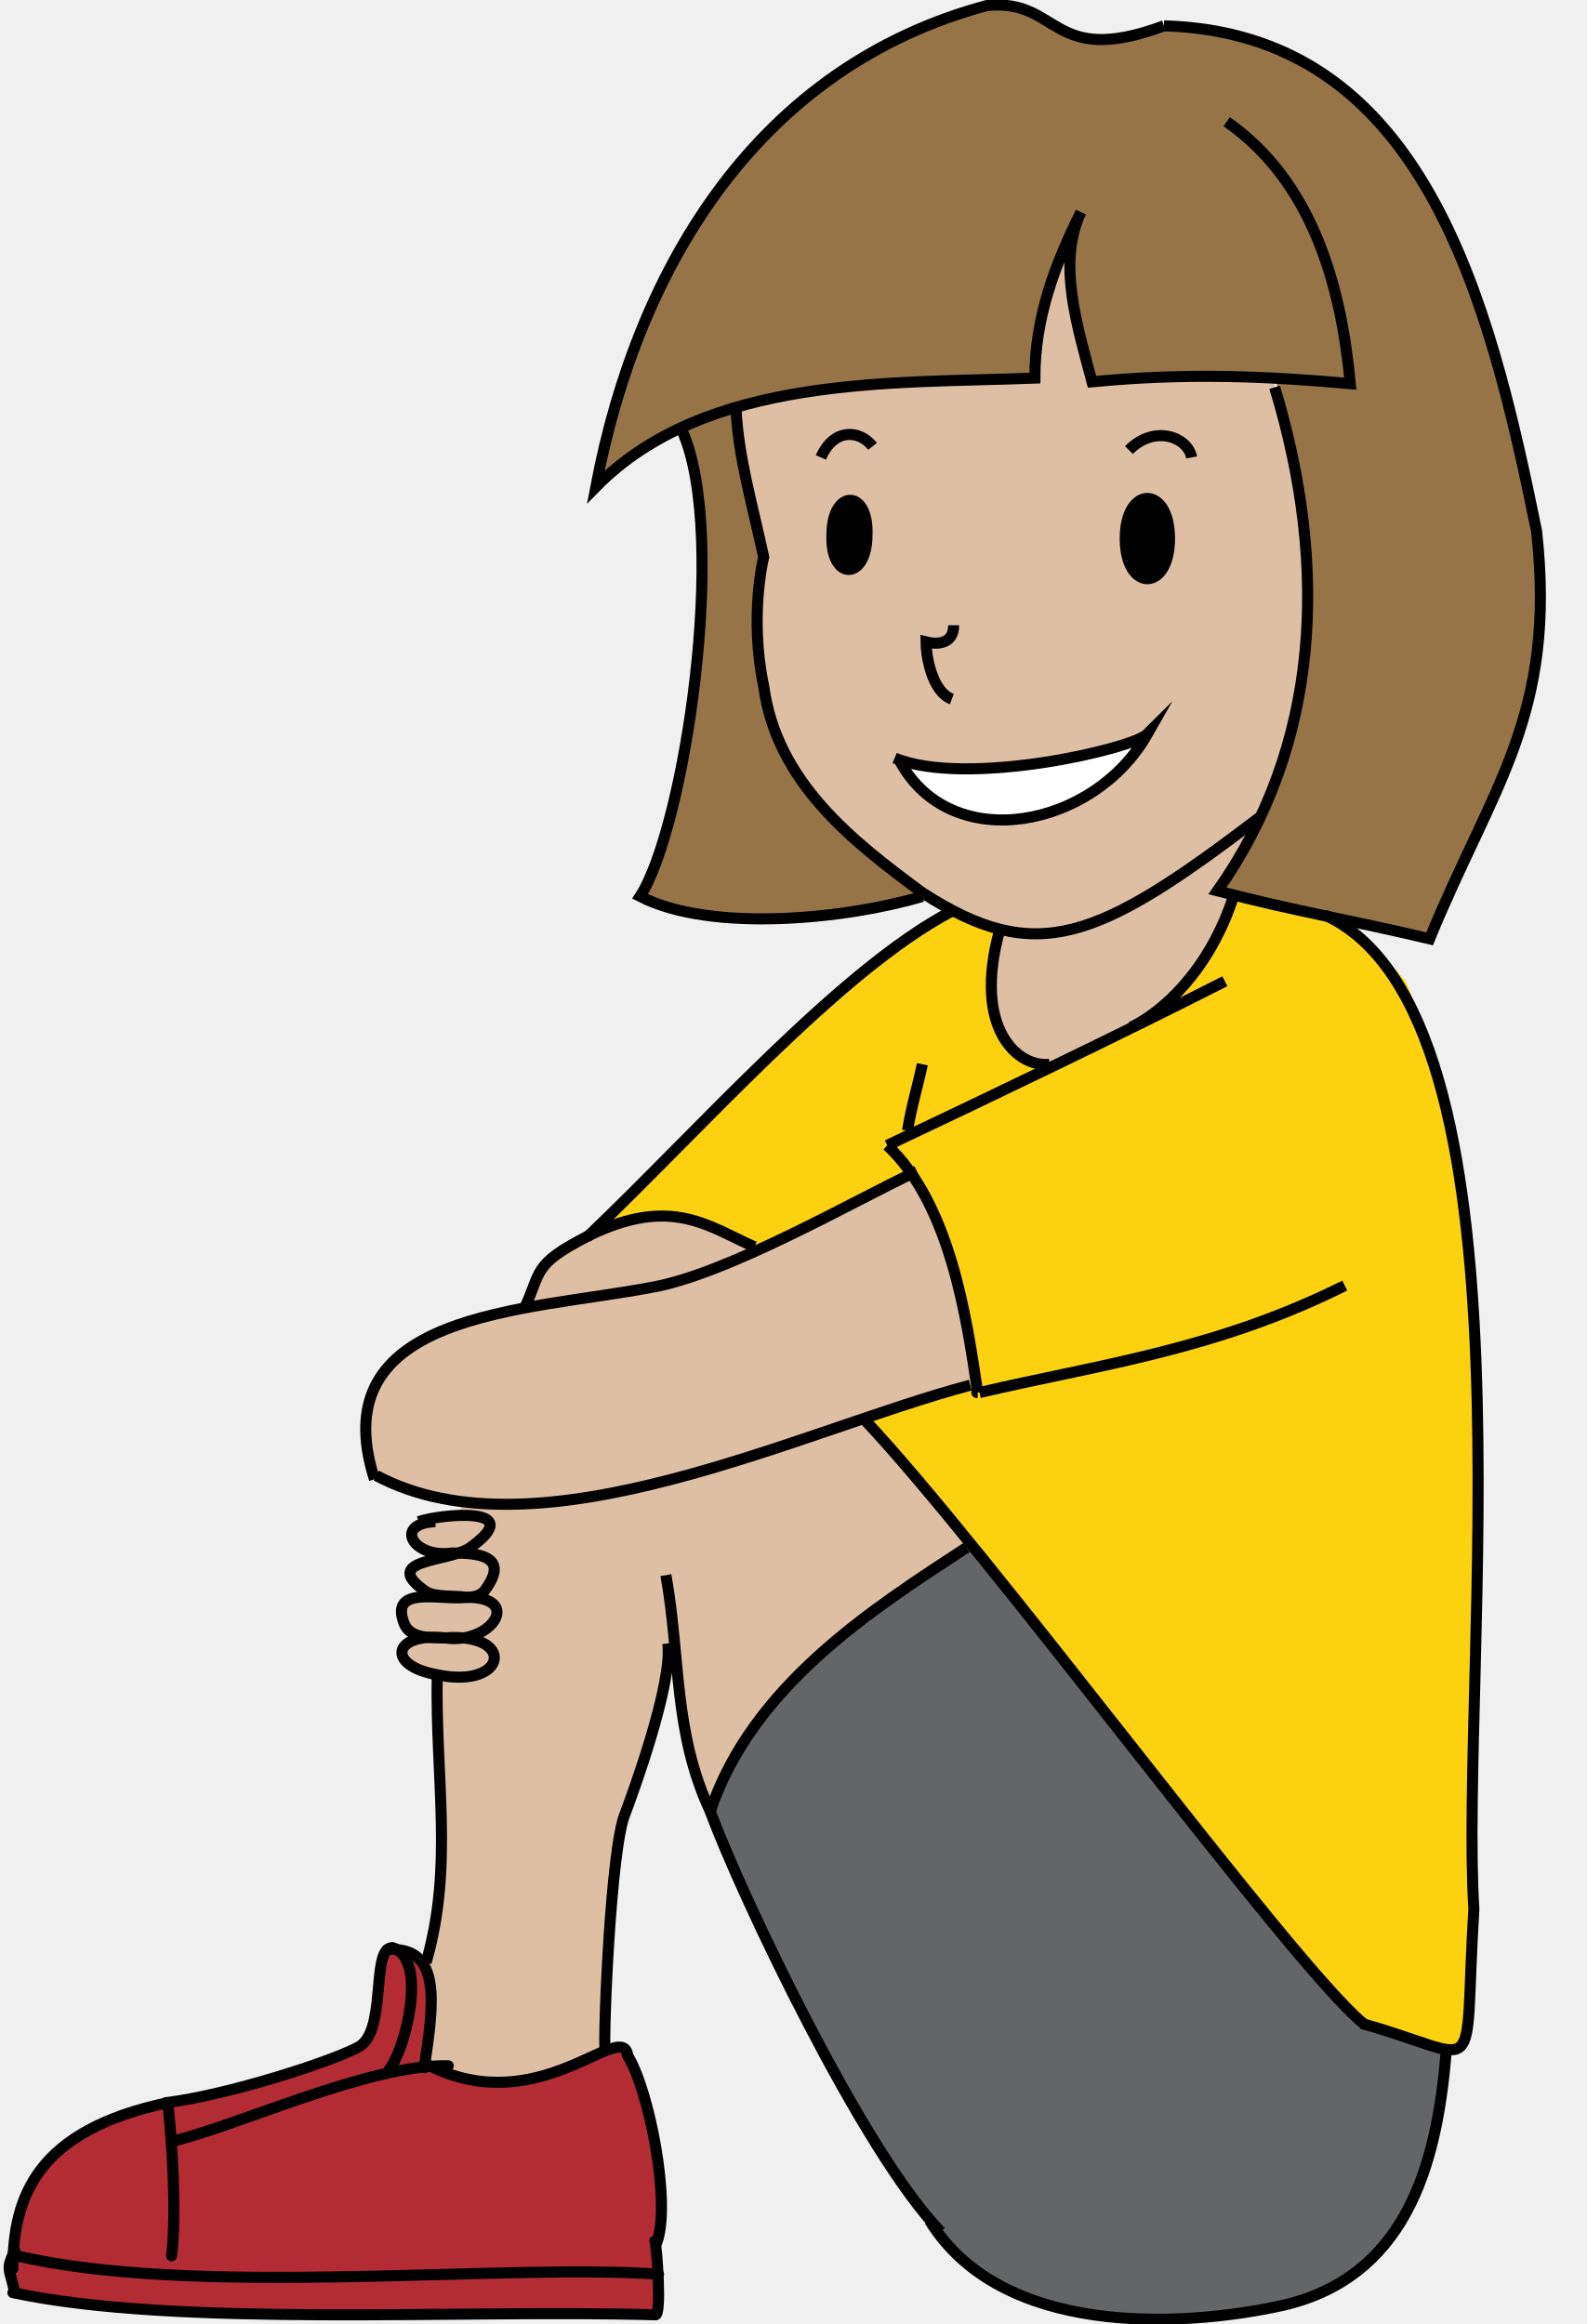
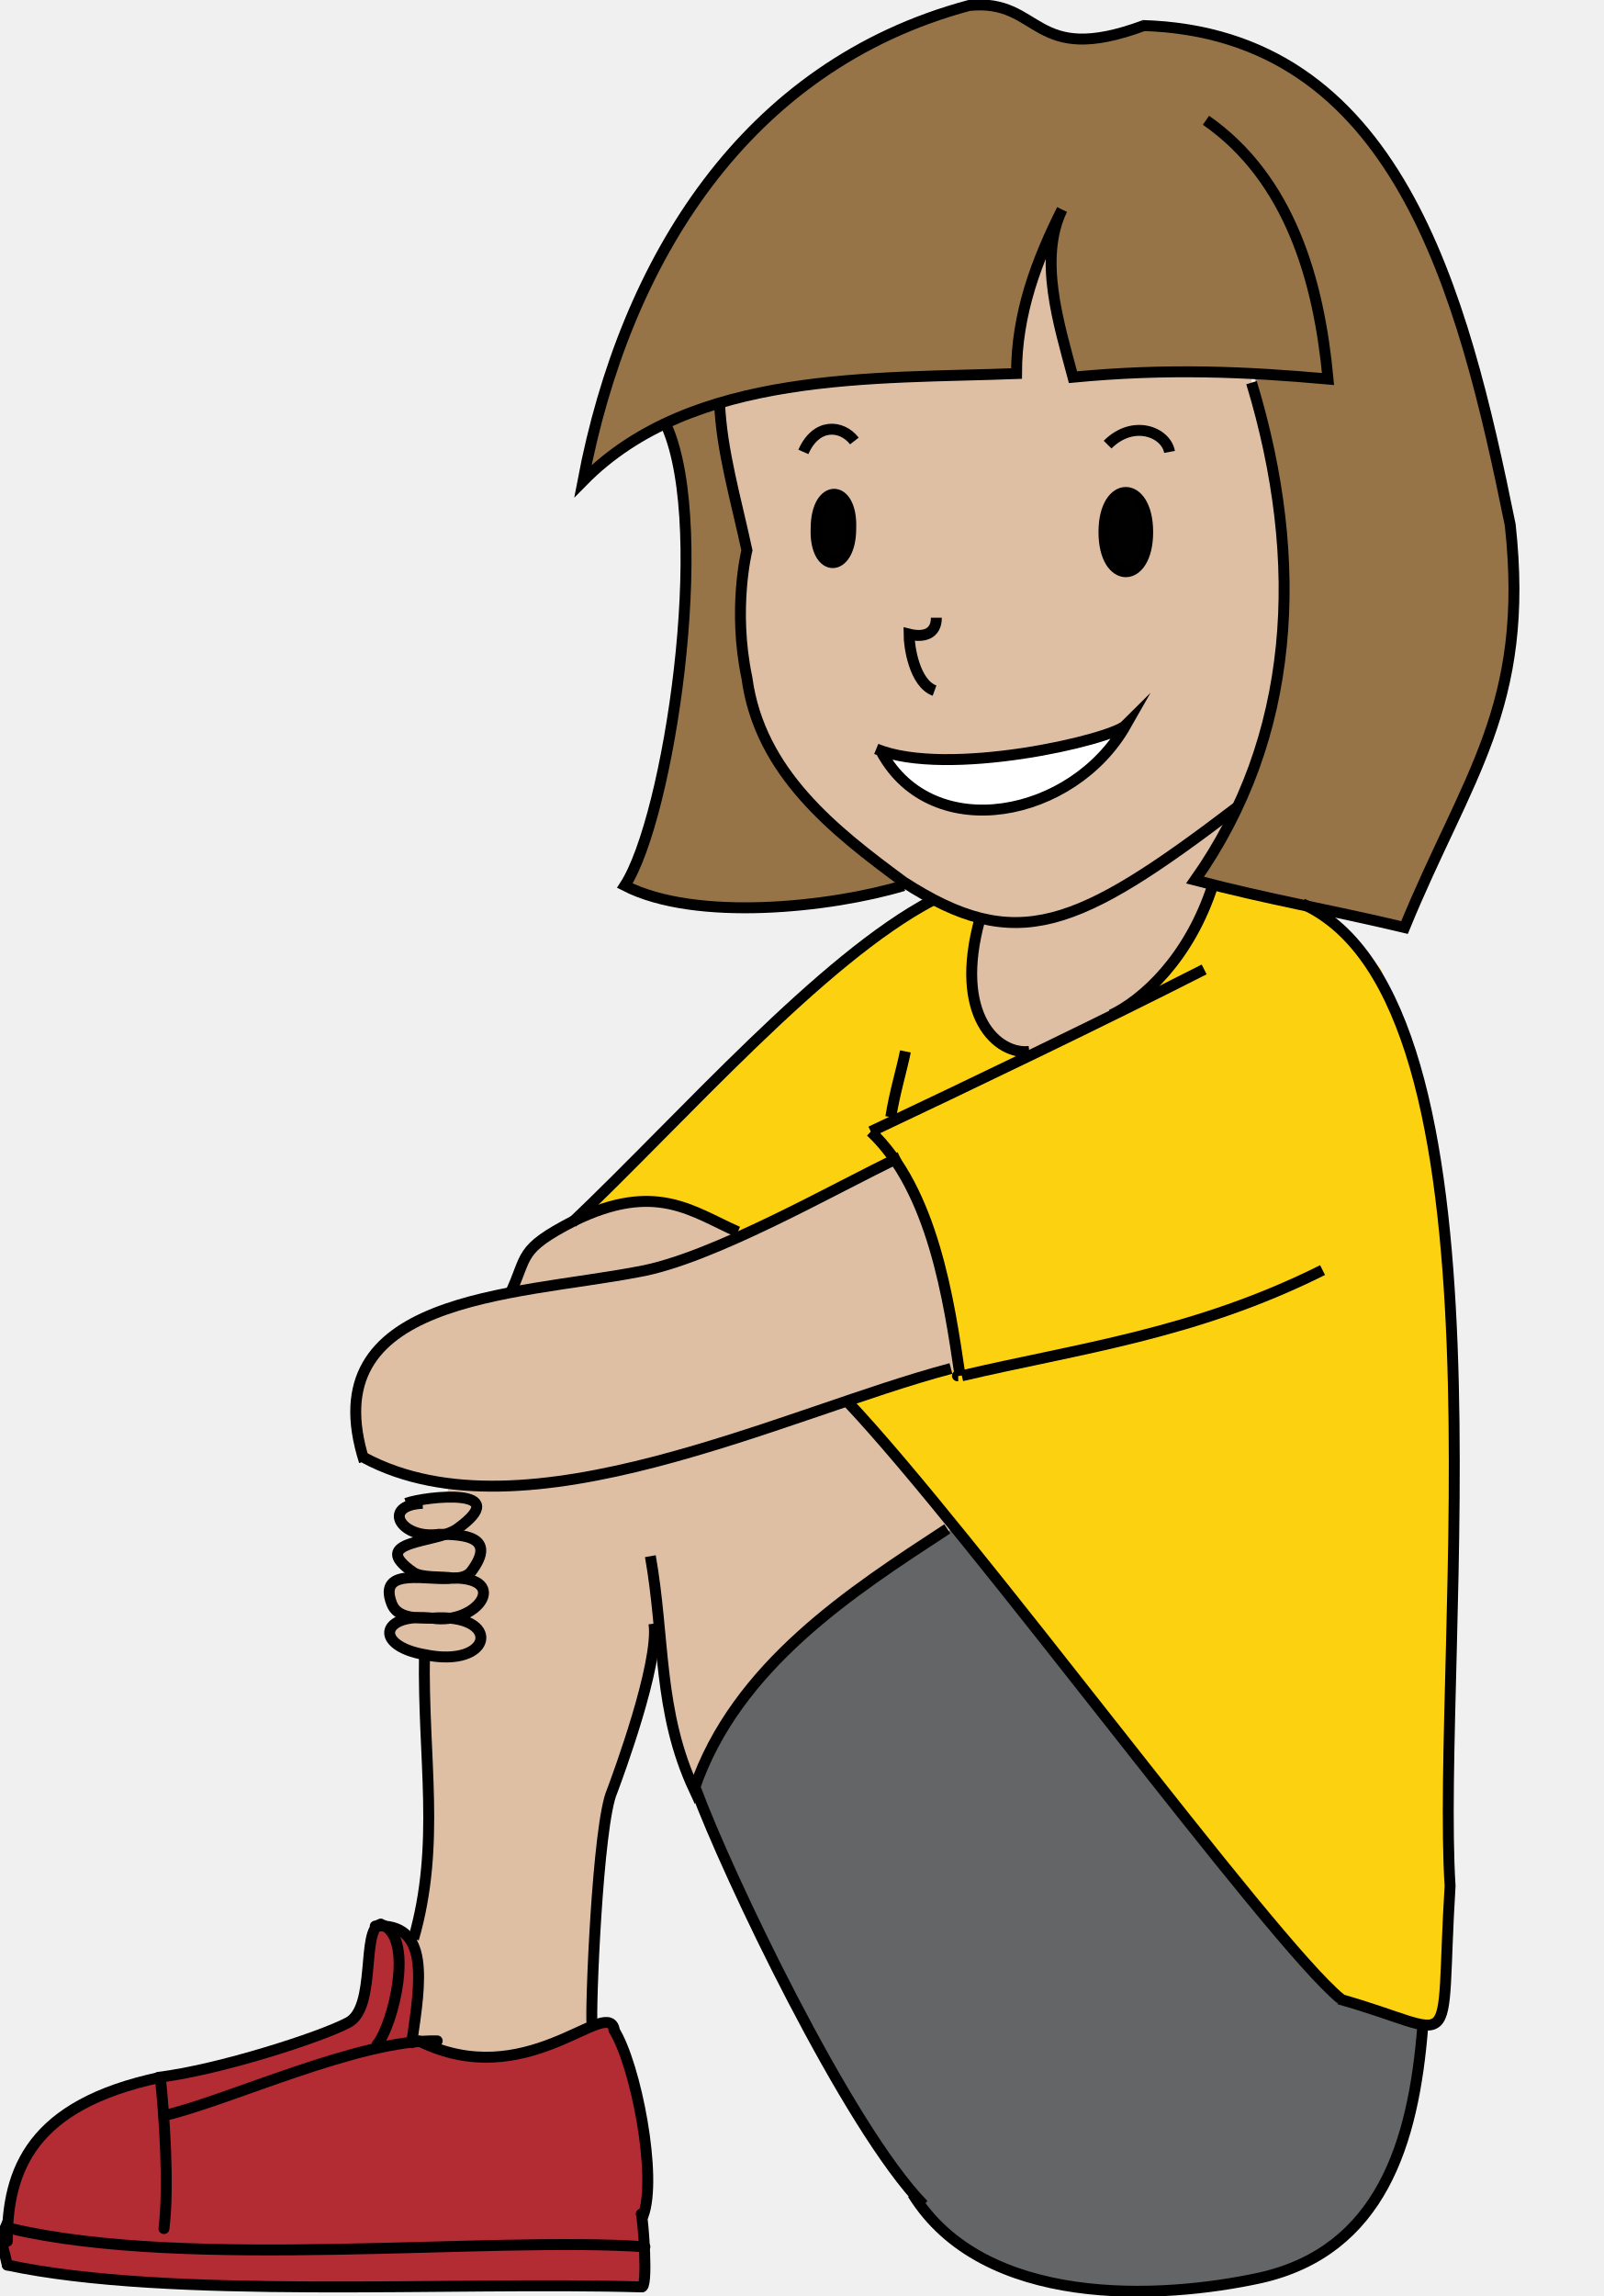
- <svg xmlns="http://www.w3.org/2000/svg" id="USA" width="86" height="126" viewBox="0 0 86 126">
+ <svg xmlns="http://www.w3.org/2000/svg" id="USA" width="88" height="126" viewBox="0 0 88 126">
  <defs>
    <style>.cls-1{fill:#b32b33;}.cls-1,.cls-2,.cls-3,.cls-4,.cls-5,.cls-6,.cls-7{stroke-width:0px;}.cls-2{fill:#dfbfa4;}.cls-3{fill:#010101;}.cls-8{stroke-linecap:round;stroke-linejoin:round;}.cls-8,.cls-9{fill:none;stroke:#000;stroke-width:.6px;}.cls-9{stroke-miterlimit:10;}.cls-4{fill:#636566;}.cls-5{fill:#967447;}.cls-6{fill:#fcd10f;}.cls-7{fill:#fff;}</style>
  </defs>
-   <path class="cls-4" d="M50.4,120.4c-3.7-4.2-10.4-17.9-11.9-22.2,2.3-6.9,8.8-11,14.2-14.4,7.1,8.8,18.2,23.3,21.2,25.9,2.5.5,2.2.8,4.5,1.4-.5,6.4-2.2,12.3-8.9,13.9-5.5,1.2-15.2,1.7-19.1-4.6h0Z" />
-   <path class="cls-3" d="M62.2,27c1.5,0,1.5,4.5,0,4.5-1.5,0-1.5-4.5,0-4.5Z" />
-   <path class="cls-7" d="M62.2,39.8c-2.9,5.1-10.6,6.6-13.4,1.5h0c4,1.3,12.7-.7,13.4-1.5Z" />
-   <path class="cls-6" d="M76.2,53.2c-3.5-4.2-4.9-3.5-9.2-4.7-2.1,6.4-5.9,7.2-10,9.3h0c-1.7,0-4.2-2-2.7-7.5-.9-.2-1.7-.6-2.6-1-6.1,3.2-13.7,11.9-19.8,17.7,4.5-2.3,6.5-.6,9,.6v.3c3.2-1.4,6.6-3.2,8.7-4.2,2,3.1,3.1,8.2,3.4,11.4-2.3.5-4.4,1.4-6.1,1.9,6.9,7.3,23.2,29.5,27,32.7,6.8,1.9,5.4,3.5,6.1-6.2-.3-14.8,1.7-37.5-3.8-50.3Z" />
-   <path class="cls-5" d="M83.3,28.8c-2.6-12.8-6.2-27-20.2-27.4-6.2,2.3-5.6-1.5-9.6-1.1-12.3,3.3-18.9,14-21.2,26.1,1.3-1.4,2.9-2.4,4.6-3.2,2.6,5.7.2,21.6-2.2,25.4,3.8,2,11.3,1.2,15.3,0h0c-6.8-4.2-10.4-11.6-8.6-18.4-.6-2.8-1.4-5.5-1.5-8.2,5.2-1.5,11.2-1.4,16.2-1.6,0-3.3,1.1-6.2,2.5-9-1.3,2.7-.2,6.2.6,9.2,3.7-.3,7-.3,9.9-.2,2.6,10.1,2.6,19.9-3.1,27.8,4.2,1.1,7.3,1.6,11.5,2.6,3.4-8.3,6.9-12.1,5.8-22.1Z" />
-   <path class="cls-3" d="M46,27.1c1.3,0,1.3,3.9,0,3.9-1.3,0-1.3-3.9,0-3.9Z" />
-   <path class="cls-2" d="M69.1,21v-.5c-2.8-.1-6.2-.2-9.8.2-.8-2.9-1.9-6.5-.6-9.2-1.4,2.8-2.5,5.7-2.5,9-5,.1-11,0-16.2,1.6.1,2.7.9,5.3,1.5,8.2,0,0-.8,3.2,0,7,1.2,6.3,7,11,12.7,13.2-1.5,5.5,1,7.5,2.7,7.3h0c4.1-1.9,7.9-2.8,10-9.2-.3,0-.6-.2-.9-.2,5.5-7.8,6.1-17.3,3.1-27.3ZM62.2,27c1.5,0,1.5,4.5,0,4.5-1.5,0-1.5-4.5,0-4.5ZM46,31c-1.3,0-1.3-3.9,0-3.9,1.3,0,1.3,3.9,0,3.9ZM53.1,44.3c-2.3-.3-3.3-1.3-4.3-3h0c4,1.3,12.7-.7,13.4-1.5-2.5,3.9-5.3,4.7-9.1,4.5Z" />
-   <path class="cls-2" d="M53,75c-.4-3.2-1.5-8.3-3.4-11.4-2.1,1-5.5,2.8-8.6,4.2v-.3c-2.7-1.1-4.6-2.8-9.2-.6-3.1,1.6-2.5,1.9-3.5,4-4.9.5-10.2,3.5-8.1,9h0c1.3.9,3,1.3,4.8,1.5,0,.1,0,.6-.1.7-.8,0-1.7.2-2.3.3h.9c-2.3,0-1.3,2,.9,1.7,0,0,0,.1,0,.2-1.5.4-3.4.6-1.3,2,.2.1.5.2.9.2,0,0,0,0,0,0-2.9-.6-3,2.3-.2,2.2h0c-2.8-.2-2.5,1.7,0,2-.1,5.7.9,10.3-.6,15.5h-.3c.7.9.8,2.9.2,5.6.2,0,.3,0,.4,0v.2c4.8,2,7.8,0,9.4-.8-.2-.7.3-11.1,1.1-12.9.3-.7,2.5-6.9,2.4-9h.3c.3,3.1.5,5.9,1.9,8.9,2.3-6.9,8.8-11,14.2-14.4-2.8-3.5-5-6.1-5.8-6.8,1.7-.5,3.8-1.5,6.1-1.9Z" />
-   <path class="cls-1" d="M35.6,121.6h0c.8-2.1-.4-8.3-1.6-10.2-.5-1.7-4.9,3.5-10.6.7v-.2c0,0-.2,0-.4,0,.5-3.4,1-6.3-1.9-6.3-.8.3-.1,4.6-1.6,5.4-7.2,3.7-20.1,1.8-18.7,13.3,8.9,1.9,24.2.9,34.8,1.2.4.2.1-3.8,0-4Z" />
-   <path class="cls-9" d="M63.1,1.4c-6.2,2.3-5.6-1.5-9.6-1.1-12.3,3.3-18.9,14-21.2,26.1,6-6.1,16.1-5.6,23.8-5.9,0-3.3,1.1-6.2,2.5-9-1.3,2.7-.2,6.2.6,9.2,5.2-.5,9.5-.3,14,.1-.5-5.4-2.1-11-6.7-14.2" />
-   <path class="cls-9" d="M50,48.6c-4,1.2-11.4,2-15.3,0,2.4-3.7,4.8-19.5,2.3-25.2" />
-   <path class="cls-9" d="M69.1,21c3,9.9,2.4,19.5-3.1,27.3,4.2,1.1,7.3,1.6,11.5,2.6,3.4-8.3,6.9-12.1,5.8-22.1-2.6-12.8-6.2-27-20.2-27.4" />
-   <path class="cls-9" d="M39.9,22.1c.1,2.6.9,5.3,1.5,8.1,0,0-.8,3.2,0,7,.7,5.2,4.8,8.4,8.6,11.2,6.2,4,9.5,2.6,18.3-4.1" />
-   <path class="cls-9" d="M44.5,24.8c.7-1.6,2.1-1.5,2.8-.6" />
-   <path class="cls-9" d="M61.2,24.4c1.4-1.4,3.2-.7,3.4.4" />
-   <path class="cls-9" d="M47,29c0,2.5-2,2.5-1.9,0,0-2.5,2-2.5,1.9,0Z" />
-   <path class="cls-9" d="M63.4,29.2c0,2.9-2.4,2.9-2.4,0,0-2.9,2.4-2.9,2.4,0Z" />
-   <path class="cls-9" d="M51.7,33.9c0,.9-.7,1.1-1.5.9,0,.7.3,2.7,1.4,3.1" />
-   <path class="cls-9" d="M48.5,41.1c3.9,1.6,12.9-.5,13.7-1.3-2.9,5.1-10.6,6.6-13.4,1.5" />
-   <path class="cls-9" d="M71.8,49.6c11.9,5.4,7.3,41.2,8.1,53.9-.6,9.7.7,8.1-6.1,6.2" />
-   <path class="cls-9" d="M49.2,61.3c.2-1.3.6-2.6.8-3.6" />
-   <path class="cls-9" d="M49.7,63.5c-3.4,1.6-10.3,5.6-14.4,6.3-6.8,1.3-17.9,1.3-15,10.4" />
-   <path class="cls-9" d="M66.4,53.2c-5.5,2.8-12.8,6.3-18.3,8.9" />
-   <path class="cls-9" d="M52.6,75.1c-9.1,2.4-23.4,9.6-32.2,4.9" />
-   <path class="cls-9" d="M53.1,75.5s0,0,0,0" />
-   <path class="cls-9" d="M53.1,75.5s0,0,0,0" />
-   <path class="cls-9" d="M53,75.5c-.1,0,0,0,0,0h0Z" />
-   <path class="cls-9" d="M53.1,75.5s0,0,0,0" />
-   <path class="cls-9" d="M53.1,75.5s0,0,0,0" />
-   <path class="cls-9" d="M72.9,69.7c-7,3.5-13.4,4.3-19.8,5.8" />
-   <path class="cls-9" d="M51.6,49.4c-6.1,3.2-13.7,11.9-19.8,17.7" />
-   <path class="cls-9" d="M73.9,109.7c-3.9-3.2-20.2-25.5-27.1-32.8" />
-   <path class="cls-9" d="M56.9,57.7c-1.7.2-4.2-1.9-2.7-7.3" />
-   <path class="cls-9" d="M66.9,48.5c-1.3,4.1-3.9,6.4-5.6,7.2" />
-   <path class="cls-9" d="M48.1,62.1c3.4,3.2,4.3,9.3,4.9,13.4" />
-   <path class="cls-9" d="M40.9,67.6c-2.5-1.1-4.5-2.8-9-.6-3.1,1.6-2.5,1.9-3.5,4" />
-   <path class="cls-9" d="M36.2,89.1c.3,2.2-2,8.4-2.3,9.2-.8,1.8-1.2,12.1-1.1,12.8" />
-   <path class="cls-9" d="M78.4,111.2c-.5,6.4-2.3,12.3-8.9,13.8-5.5,1.2-15.2,1.7-19.1-4.6" />
-   <path class="cls-9" d="M23.7,90.8c-.1,5.7.9,10.4-.6,15.6" />
-   <path class="cls-9" d="M23.7,88.8h0" />
-   <path class="cls-9" d="M24,86.5s0,0,0,0" />
-   <path class="cls-9" d="M24.5,84.2c0,0,0,.1,0,.2" />
-   <path class="cls-9" d="M25,82c0,0,0,.1,0,.2" />
-   <path class="cls-9" d="M36.1,85.4c.8,4.5.4,8.5,2.4,12.8,2.3-6.8,8.7-10.9,13.9-14.3" />
-   <path class="cls-9" d="M51,121c-4.2-4.3-10.8-18.2-12.5-22.8" />
-   <path class="cls-8" d="M34,111.4c1.2,1.9,2.4,8.1,1.6,10.2" />
-   <path class="cls-8" d="M23.3,112c5.8,2.9,10.2-2.3,10.7-.7" />
-   <path class="cls-8" d="M35.7,123.3c-8.5-.6-25,1.3-34.8-1" />
-   <path class="cls-8" d="M24.3,112c-4.3-.1-11.5,3.3-15,4.1" />
-   <path class="cls-8" d="M.7,123c0-3.9,1.3-7.5,8.4-9,.2,1.9.5,5.9.2,8.3" />
-   <path class="cls-8" d="M21.2,105.6c-1.1.2-.2,4.6-1.8,5.4-1.5.8-7.1,2.6-10.4,3" />
-   <path class="cls-8" d="M21.1,112.2c.9-1.1,2.1-6,.2-6.6" />
-   <path class="cls-8" d="M.7,124.3c8.9,1.9,24.2.9,34.8,1.2.4.2.1-3.8,0-4" />
-   <path class="cls-8" d="M.8,122c-.5,1.1-.3.9,0,2.3" />
-   <path class="cls-8" d="M23,112.1c.5-3.4,1-6.6-2-6.4" />
-   <path class="cls-9" d="M25.3,86.6c.4,0,.8-.1,1-.4,1.4-1.9-.5-2-1.8-2-2.1.3-3.2-1.6-.9-1.7" />
-   <path class="cls-9" d="M24.1,88.8c-.9,0-1.9,0-2.2-.8-.8-2.1,2.1-1.2,3.4-1.4" />
-   <path class="cls-9" d="M22.7,82.5c1.1-.4,6-.9,2.8,1.4-1.1.8-5,.6-2.4,2.4.5.3,1.5.2,2.2.3,0,0,0,0,0,0,3.1,0,1.3,2.6-1.2,2.2,0,0,0,0,0,0-2.8-.3-3.2,1.5-.4,2,3.8.8,4.3-2.3.4-2" />
+   <path class="cls-4" d="M50.1,120.4c-3.7-4.2-10.4-17.9-11.9-22.2,2.3-6.9,8.8-11,14.2-14.4,7.1,8.8,18.2,23.3,21.2,25.9,2.5.5,2.2.8,4.5,1.4-.5,6.4-2.2,12.3-8.9,13.9-5.5,1.2-15.2,1.7-19.1-4.6h0Z" />
+   <path class="cls-3" d="M61.8,27c1.5,0,1.5,4.5,0,4.5-1.5,0-1.5-4.5,0-4.5Z" />
+   <path class="cls-7" d="M61.9,39.8c-2.9,5.1-10.6,6.6-13.4,1.5h0c4,1.3,12.7-.7,13.4-1.5Z" />
+   <path class="cls-6" d="M75.8,53.2c-3.5-4.2-4.9-3.5-9.2-4.7-2.1,6.4-5.9,7.2-10,9.3h0c-1.7,0-4.2-2-2.7-7.5-.9-.2-1.7-.6-2.6-1-6.1,3.2-13.7,11.9-19.8,17.7,4.5-2.3,6.5-.6,9,.6v.3c3.2-1.4,6.6-3.2,8.7-4.2,2,3.1,3.1,8.2,3.4,11.4-2.3.5-4.4,1.4-6.1,1.9,6.9,7.3,23.2,29.5,27,32.7,6.8,1.9,5.4,3.5,6.1-6.2-.3-14.8,1.7-37.5-3.8-50.3Z" />
+   <path class="cls-5" d="M83,28.8c-2.6-12.8-6.2-27-20.2-27.4-6.2,2.3-5.6-1.5-9.6-1.1-12.3,3.3-18.9,14-21.2,26.1,1.3-1.4,2.9-2.4,4.6-3.2,2.6,5.7.2,21.6-2.2,25.4,3.8,2,11.3,1.2,15.3,0h0c-6.8-4.2-10.4-11.6-8.6-18.4-.6-2.8-1.4-5.5-1.5-8.2,5.2-1.5,11.2-1.4,16.2-1.6,0-3.3,1.1-6.2,2.5-9-1.3,2.7-.2,6.2.6,9.2,3.7-.3,7-.3,9.9-.2,2.6,10.1,2.6,19.9-3.1,27.8,4.2,1.1,7.3,1.6,11.5,2.6,3.4-8.3,6.9-12.1,5.8-22.1Z" />
+   <path class="cls-3" d="M45.7,27.1c1.3,0,1.3,3.9,0,3.9-1.3,0-1.3-3.9,0-3.9Z" />
+   <path class="cls-2" d="M68.7,21v-.5c-2.8-.1-6.2-.2-9.8.2-.8-2.9-1.9-6.5-.6-9.2-1.4,2.8-2.5,5.7-2.5,9-5,.1-11,0-16.2,1.6.1,2.7.9,5.3,1.5,8.2,0,0-.8,3.2,0,7,1.2,6.3,7,11,12.7,13.2-1.5,5.5,1,7.5,2.7,7.3h0c4.1-1.9,7.9-2.8,10-9.2-.3,0-.6-.2-.9-.2,5.5-7.8,6.1-17.3,3.1-27.3ZM61.8,27c1.5,0,1.5,4.5,0,4.5-1.5,0-1.5-4.5,0-4.5ZM45.7,31c-1.3,0-1.3-3.9,0-3.9,1.3,0,1.3,3.9,0,3.9ZM52.7,44.3c-2.3-.3-3.3-1.3-4.3-3h0c4,1.3,12.7-.7,13.4-1.5-2.5,3.9-5.3,4.7-9.1,4.5Z" />
+   <path class="cls-2" d="M52.6,75c-.4-3.2-1.5-8.3-3.4-11.4-2.1,1-5.5,2.8-8.6,4.2v-.3c-2.7-1.1-4.6-2.8-9.2-.6-3.1,1.6-2.5,1.9-3.5,4-4.9.5-10.2,3.5-8.1,9h0c1.3.9,3,1.3,4.8,1.5,0,.1,0,.6-.1.7-.8,0-1.7.2-2.3.3h.9c-2.3,0-1.3,2,.9,1.7,0,0,0,.1,0,.2-1.5.4-3.4.6-1.3,2,.2.1.5.2.9.2,0,0,0,0,0,0-2.9-.6-3,2.3-.2,2.2h0c-2.8-.2-2.5,1.7,0,2-.1,5.7.9,10.3-.6,15.5h-.3c.7.9.8,2.9.2,5.6.2,0,.3,0,.4,0v.2c4.8,2,7.8,0,9.4-.8-.2-.7.3-11.1,1.1-12.9.3-.7,2.5-6.9,2.4-9h.3c.3,3.1.5,5.9,1.9,8.9,2.3-6.9,8.8-11,14.2-14.4-2.8-3.5-5-6.1-5.8-6.8,1.7-.5,3.8-1.5,6.1-1.9Z" />
+   <path class="cls-1" d="M35.3,121.6h0c.8-2.1-.4-8.3-1.6-10.2-.5-1.7-4.9,3.5-10.6.7v-.2c0,0-.2,0-.4,0,.5-3.4,1-6.3-1.9-6.3-.8.3-.1,4.6-1.6,5.4-7.2,3.7-20.1,1.8-18.7,13.3,8.9,1.9,24.2.9,34.8,1.2.4.2.1-3.8,0-4Z" />
+   <path class="cls-9" d="M62.8,1.4c-6.2,2.3-5.6-1.5-9.6-1.1-12.3,3.3-18.9,14-21.2,26.1,6-6.1,16.1-5.6,23.8-5.9,0-3.3,1.1-6.2,2.5-9-1.3,2.7-.2,6.2.6,9.2,5.2-.5,9.5-.3,14,.1-.5-5.4-2.1-11-6.7-14.2" />
+   <path class="cls-9" d="M49.6,48.6c-4,1.2-11.4,2-15.3,0,2.4-3.7,4.8-19.5,2.3-25.2" />
+   <path class="cls-9" d="M68.7,21c3,9.9,2.4,19.5-3.1,27.3,4.2,1.1,7.3,1.6,11.5,2.6,3.4-8.3,6.9-12.1,5.8-22.1-2.6-12.8-6.2-27-20.2-27.4" />
+   <path class="cls-9" d="M39.5,22.1c.1,2.6.9,5.3,1.5,8.1,0,0-.8,3.2,0,7,.7,5.2,4.8,8.4,8.6,11.2,6.2,4,9.5,2.6,18.3-4.1" />
+   <path class="cls-9" d="M44.1,24.8c.7-1.6,2.1-1.5,2.8-.6" />
+   <path class="cls-9" d="M60.8,24.4c1.4-1.4,3.2-.7,3.4.4" />
+   <path class="cls-9" d="M46.7,29c0,2.5-2,2.5-1.9,0,0-2.5,2-2.5,1.9,0Z" />
+   <path class="cls-9" d="M63,29.2c0,2.9-2.4,2.9-2.4,0,0-2.9,2.4-2.9,2.4,0Z" />
+   <path class="cls-9" d="M51.4,33.9c0,.9-.7,1.1-1.5.9,0,.7.3,2.7,1.4,3.1" />
+   <path class="cls-9" d="M48.1,41.1c3.9,1.6,12.9-.5,13.7-1.3-2.9,5.1-10.6,6.6-13.4,1.5" />
+   <path class="cls-9" d="M71.5,49.6c11.9,5.4,7.3,41.2,8.1,53.9-.6,9.7.7,8.1-6.1,6.2" />
+   <path class="cls-9" d="M48.9,61.3c.2-1.3.6-2.6.8-3.6" />
+   <path class="cls-9" d="M49.4,63.5c-3.4,1.6-10.3,5.6-14.4,6.3-6.8,1.3-17.9,1.3-15,10.4" />
+   <path class="cls-9" d="M66.1,53.2c-5.5,2.8-12.8,6.3-18.3,8.9" />
+   <path class="cls-9" d="M52.2,75.1c-9.1,2.4-23.4,9.6-32.2,4.9" />
+   <path class="cls-9" d="M52.7,75.5s0,0,0,0" />
+   <path class="cls-9" d="M52.7,75.5s0,0,0,0" />
+   <path class="cls-9" d="M52.6,75.5c-.1,0,0,0,0,0h0Z" />
+   <path class="cls-9" d="M52.7,75.5s0,0,0,0" />
+   <path class="cls-9" d="M52.7,75.5s0,0,0,0" />
+   <path class="cls-9" d="M72.6,69.7c-7,3.5-13.4,4.3-19.8,5.8" />
+   <path class="cls-9" d="M51.2,49.4c-6.1,3.2-13.7,11.9-19.8,17.7" />
+   <path class="cls-9" d="M73.6,109.7c-3.9-3.2-20.2-25.5-27.1-32.8" />
+   <path class="cls-9" d="M56.5,57.7c-1.7.2-4.2-1.9-2.7-7.3" />
+   <path class="cls-9" d="M66.6,48.5c-1.3,4.1-3.9,6.4-5.6,7.2" />
+   <path class="cls-9" d="M47.8,62.1c3.4,3.2,4.3,9.3,4.9,13.4" />
+   <path class="cls-9" d="M40.5,67.6c-2.5-1.1-4.5-2.8-9-.6-3.1,1.6-2.5,1.9-3.5,4" />
+   <path class="cls-9" d="M35.9,89.1c.3,2.2-2,8.4-2.3,9.2-.8,1.8-1.2,12.1-1.1,12.8" />
+   <path class="cls-9" d="M78.1,111.2c-.5,6.4-2.3,12.3-8.9,13.8-5.5,1.2-15.2,1.7-19.1-4.6" />
+   <path class="cls-9" d="M23.3,90.8c-.1,5.7.9,10.4-.6,15.6" />
+   <path class="cls-9" d="M23.4,88.8h0" />
+   <path class="cls-9" d="M23.7,86.5s0,0,0,0" />
+   <path class="cls-9" d="M24.1,84.2c0,0,0,.1,0,.2" />
+   <path class="cls-9" d="M24.7,82c0,0,0,.1,0,.2" />
+   <path class="cls-9" d="M35.7,85.4c.8,4.5.4,8.5,2.4,12.8,2.3-6.8,8.7-10.9,13.9-14.3" />
+   <path class="cls-9" d="M50.7,121c-4.2-4.3-10.8-18.2-12.5-22.8" />
+   <path class="cls-8" d="M33.7,111.4c1.2,1.9,2.4,8.1,1.6,10.2" />
+   <path class="cls-8" d="M23,112c5.8,2.9,10.2-2.3,10.7-.7" />
+   <path class="cls-8" d="M35.4,123.3c-8.5-.6-25,1.3-34.8-1" />
+   <path class="cls-8" d="M24,112c-4.3-.1-11.5,3.3-15,4.1" />
+   <path class="cls-8" d="M.4,123c0-3.9,1.3-7.5,8.4-9,.2,1.9.5,5.9.2,8.3" />
+   <path class="cls-8" d="M20.9,105.6c-1.1.2-.2,4.6-1.8,5.4-1.5.8-7.1,2.6-10.4,3" />
+   <path class="cls-8" d="M20.7,112.2c.9-1.1,2.1-6,.2-6.6" />
+   <path class="cls-8" d="M.4,124.3c8.9,1.9,24.2.9,34.8,1.2.4.2.1-3.8,0-4" />
+   <path class="cls-8" d="M.4,122c-.5,1.1-.3.9,0,2.3" />
+   <path class="cls-8" d="M22.6,112.1c.5-3.4,1-6.6-2-6.4" />
+   <path class="cls-9" d="M24.9,86.6c.4,0,.8-.1,1-.4,1.4-1.9-.5-2-1.8-2-2.1.3-3.2-1.6-.9-1.7" />
+   <path class="cls-9" d="M23.7,88.8c-.9,0-1.9,0-2.2-.8-.8-2.1,2.1-1.2,3.4-1.4" />
+   <path class="cls-9" d="M22.3,82.5c1.1-.4,6-.9,2.8,1.4-1.1.8-5,.6-2.4,2.4.5.3,1.5.2,2.2.3,0,0,0,0,0,0,3.1,0,1.3,2.6-1.2,2.2,0,0,0,0,0,0-2.8-.3-3.2,1.5-.4,2,3.8.8,4.3-2.3.4-2" />
</svg>
